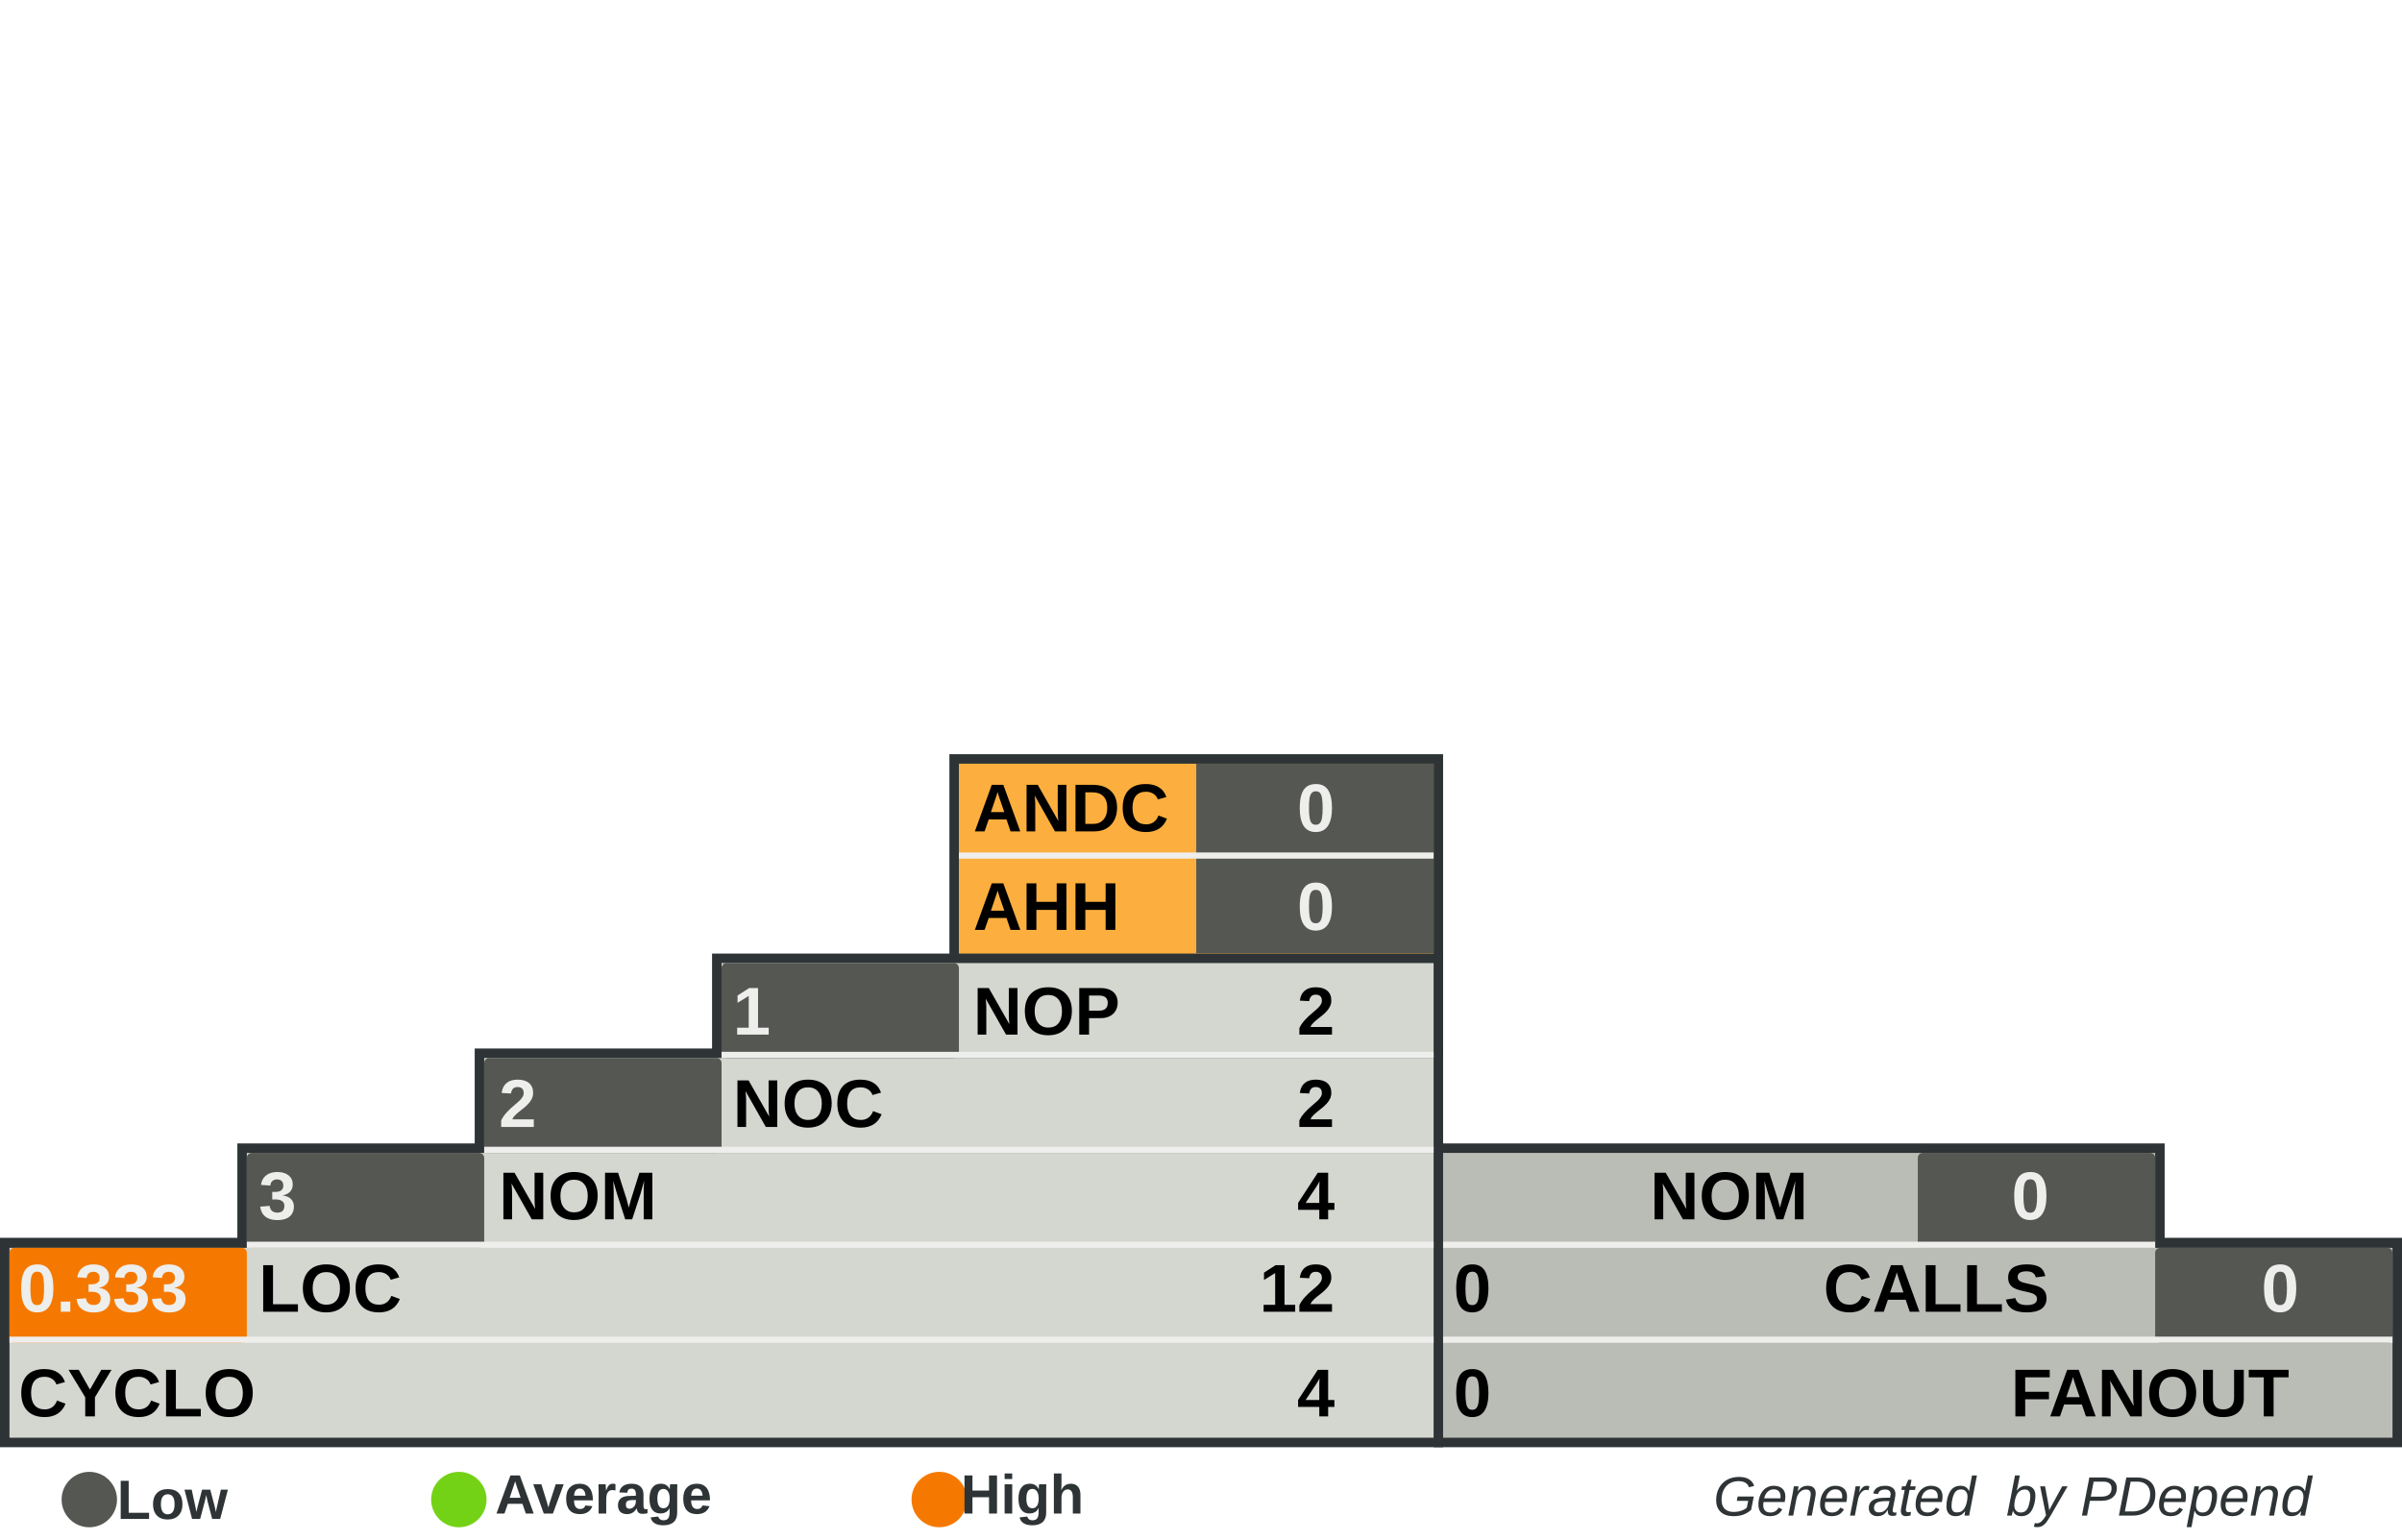
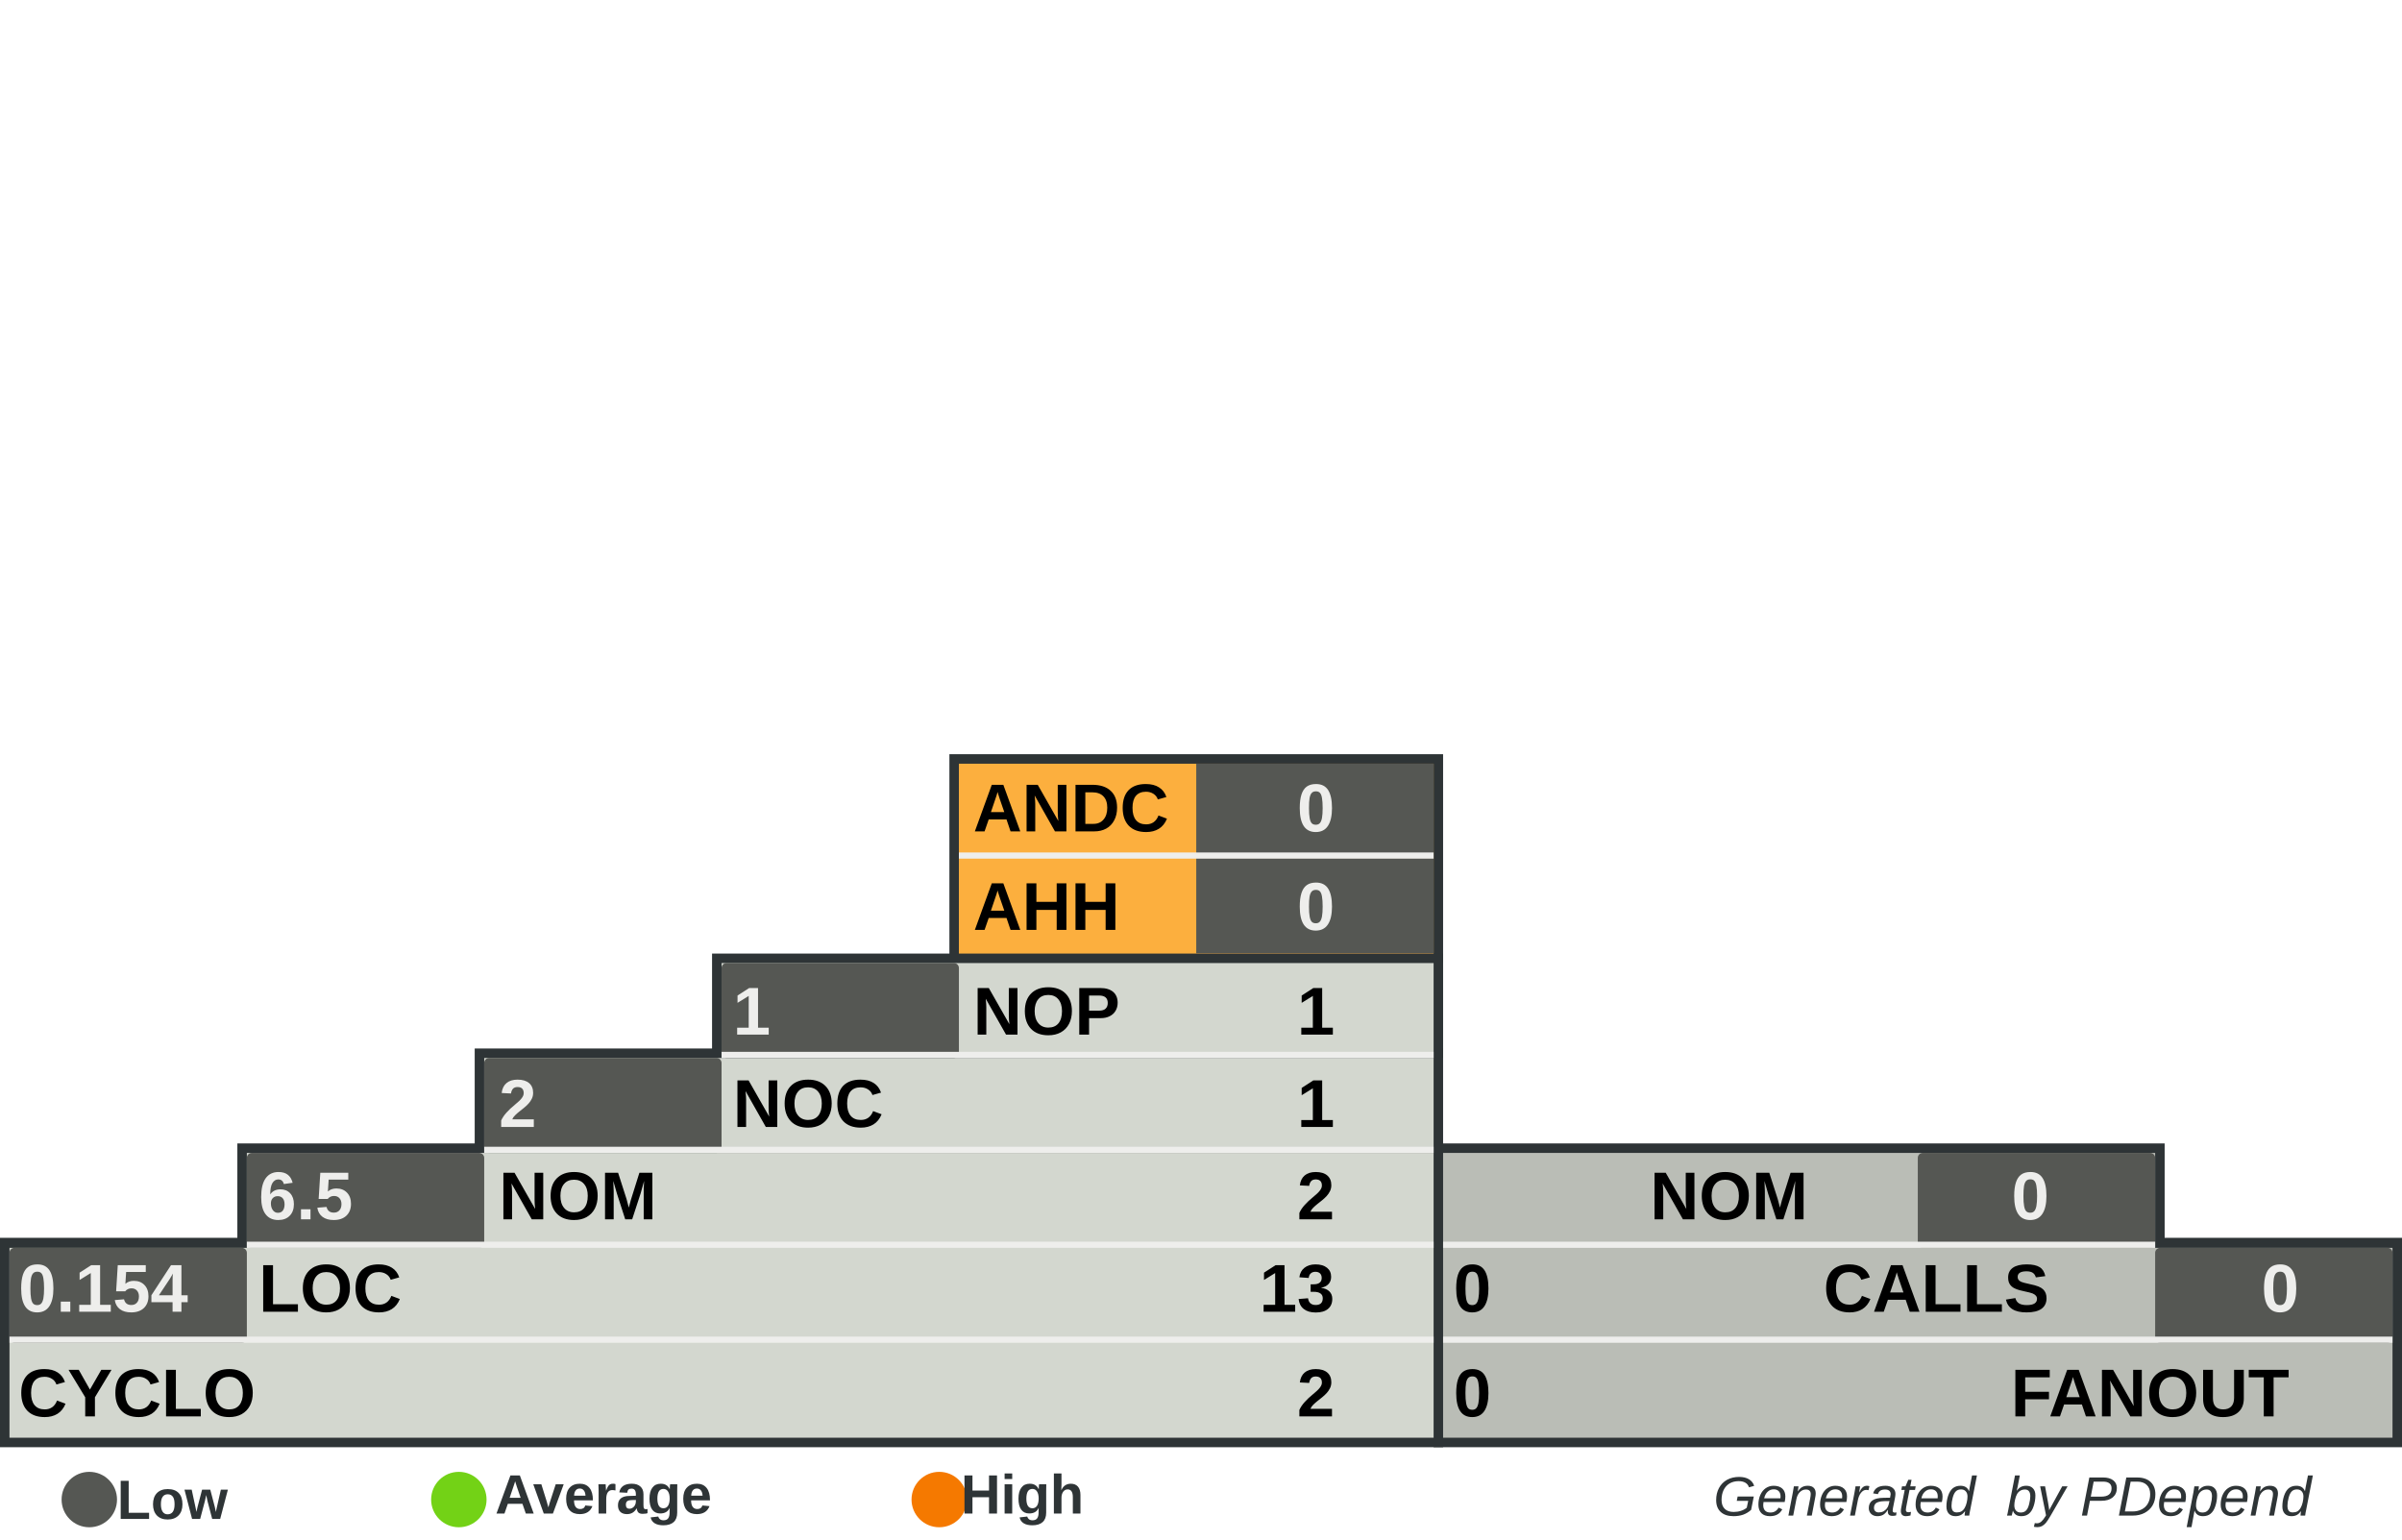
<svg xmlns="http://www.w3.org/2000/svg" width="390" height="250" id="svg5110" version="1.0">
  <defs id="defs5112">
    </defs>
  <g id="layer1">
    <rect style="fill:#555753" width="0" height="0" x="0" y="0" rx="0" ry="0" id="rect8982" xml:id="threshold.low" />
    <rect style="fill:#73d216" width="0" height="0" x="0" y="0" rx="0" ry="0" id="rect8983" xml:id="threshold.average" />
    <rect style="fill:#f57900" width="0" height="0" x="0" y="0" rx="0" ry="0" id="rect2834" xml:id="threshold.high" />
    <rect style="opacity:1;fill:#2e3436;fill-opacity:1;stroke:none;stroke-width:1;stroke-miterlimit:4;stroke-dasharray:none;stroke-opacity:1" id="rect4954" width="118.696" height="16.957" x="232.767" y="185.672" rx="2.978" ry="0" />
    <rect style="opacity:1;fill:#2e3436;fill-opacity:1;stroke:none;stroke-width:1;stroke-miterlimit:4;stroke-dasharray:none;stroke-opacity:1" id="rect4956" width="157.233" height="34" x="232.767" y="201" rx="3.945" ry="0" />
    <rect style="opacity:1;fill:#2e3436;fill-opacity:1;stroke:none;stroke-width:1;stroke-miterlimit:4;stroke-dasharray:none;stroke-opacity:1" id="rect4958" width="80.158" height="33.913" x="154.15" y="122.47" rx="2.011" ry="0" />
    <rect style="opacity:1;fill:#2e3436;fill-opacity:1;stroke:none;stroke-width:1;stroke-miterlimit:4;stroke-dasharray:none;stroke-opacity:1" id="rect4960" width="234.308" height="34" x="0" y="201" rx="5.879" ry="0" />
    <rect style="opacity:1;fill:#2e3436;fill-opacity:1;stroke:none;stroke-width:1;stroke-miterlimit:4;stroke-dasharray:none;stroke-opacity:1" id="rect4962" width="195.771" height="16.957" x="38.538" y="185.672" rx="4.912" ry="0" />
    <rect style="opacity:1;fill:#2e3436;fill-opacity:1;stroke:none;stroke-width:1;stroke-miterlimit:4;stroke-dasharray:none;stroke-opacity:1" id="rect4964" width="157.233" height="16.957" x="77.075" y="170.257" rx="3.945" ry="0" />
    <rect style="opacity:1;fill:#2e3436;fill-opacity:1;stroke:none;stroke-width:1;stroke-miterlimit:4;stroke-dasharray:none;stroke-opacity:1" id="rect4966" width="118.696" height="16.957" x="115.613" y="154.842" rx="2.978" ry="0" />
    <rect style="opacity:1;fill:#d3d7cf;fill-opacity:1;stroke:none;stroke-width:1;stroke-miterlimit:4;stroke-dasharray:none;stroke-opacity:1" id="rect4968" width="231.225" height="30.83" x="1.542" y="202.628" rx="5.801" ry="0" />
    <rect style="opacity:1;fill:#d3d7cf;fill-opacity:1;stroke:none;stroke-width:1;stroke-miterlimit:4;stroke-dasharray:none;stroke-opacity:1" id="rect4970" width="192.688" height="15.415" x="40.079" y="187.214" rx="4.834" ry="0" />
    <rect style="opacity:1;fill:#d3d7cf;fill-opacity:1;stroke:none;stroke-width:1;stroke-miterlimit:4;stroke-dasharray:none;stroke-opacity:1" id="rect4972" width="154.15" height="15.415" x="78.617" y="171.798" rx="3.868" ry="0" />
    <rect style="opacity:1;fill:#d3d7cf;fill-opacity:1;stroke:none;stroke-width:1;stroke-miterlimit:4;stroke-dasharray:none;stroke-opacity:1" id="rect4974" width="115.613" height="15.415" x="117.154" y="156.383" rx="2.901" ry="0" />
    <rect style="opacity:1;fill:#fcaf3e;fill-opacity:1;stroke:none;stroke-width:1;stroke-miterlimit:4;stroke-dasharray:none;stroke-opacity:1" id="rect4976" width="77.075" height="30.83" x="155.692" y="124.012" rx="1.934" ry="0" />
    <rect style="opacity:1;fill:#babdb6;fill-opacity:1;stroke:none;stroke-width:1;stroke-miterlimit:4;stroke-dasharray:none;stroke-opacity:1" id="rect4978" width="154.15" height="30.83" x="234.308" y="202.628" rx="3.868" ry="0" />
    <rect style="opacity:1;fill:#babdb6;fill-opacity:1;stroke:none;stroke-width:1;stroke-miterlimit:4;stroke-dasharray:none;stroke-opacity:1" id="rect4980" width="115.613" height="15.415" x="234.308" y="187.213" rx="2.901" ry="0" />
    <rect style="opacity:1;fill:#555753;fill-opacity:1;stroke:none;stroke-width:1;stroke-miterlimit:4;stroke-dasharray:none;stroke-opacity:1" id="rect4982" xml:id="rect.andc" width="38.538" height="15.43" x="194.229" y="124.012" rx="0.967" ry="0" />
    <rect style="opacity:1;fill:#555753;fill-opacity:1;stroke:none;stroke-width:1;stroke-miterlimit:4;stroke-dasharray:none;stroke-opacity:1" id="rect2851" xml:id="rect.ahh" width="38.538" height="15.4" x="194.229" y="139.412" rx="0.967" ry="0" />
    <rect style="opacity:1;fill:#555753;fill-opacity:1;stroke:none;stroke-width:1;stroke-miterlimit:4;stroke-dasharray:none;stroke-opacity:1" id="rect4984" xml:id="rect.noc-nop" width="38.538" height="15.415" x="117.154" y="156.383" rx="0.806" />
    <rect style="opacity:1;fill:#555753;fill-opacity:1;stroke:none;stroke-width:1;stroke-miterlimit:4;stroke-dasharray:none;stroke-opacity:1" id="rect4986" xml:id="rect.nom-noc" width="38.538" height="15.415" x="78.617" y="171.798" rx="0.806" />
    <rect style="opacity:1;fill:#555753;fill-opacity:1;stroke:none;stroke-width:1;stroke-miterlimit:4;stroke-dasharray:none;stroke-opacity:1" id="rect4988" xml:id="rect.loc-nom" width="38.538" height="15.415" x="40.079" y="187.213" rx="0.806" />
-     <rect style="opacity:1;fill:#f57900;fill-opacity:1;stroke:none;stroke-width:1;stroke-miterlimit:4;stroke-dasharray:none;stroke-opacity:1" id="rect4990" xml:id="rect.cyclo-loc" width="38.538" height="15.415" x="1.542" y="202.628" rx="0.806" />
+     <rect style="opacity:1;fill:#555753;fill-opacity:1;stroke:none;stroke-width:1;stroke-miterlimit:4;stroke-dasharray:none;stroke-opacity:1" id="rect4990" xml:id="rect.cyclo-loc" width="38.538" height="15.415" x="1.542" y="202.628" rx="0.806" />
    <rect style="opacity:1;fill:#555753;fill-opacity:1;stroke:none;stroke-width:1;stroke-miterlimit:4;stroke-dasharray:none;stroke-opacity:1" id="rect4992" xml:id="rect.calls-nom" width="38.538" height="15.415" x="311.383" y="187.213" rx="0.806" />
    <rect style="opacity:1;fill:#555753;fill-opacity:1;stroke:none;stroke-width:1;stroke-miterlimit:4;stroke-dasharray:none;stroke-opacity:1" id="rect4994" xml:id="rect.fanout-calls" width="38.538" height="15.415" x="349.921" y="202.628" rx="0.806" />
    <rect style="opacity:1;fill:#eeeeec;fill-opacity:1;stroke:none;stroke-width:1;stroke-miterlimit:4;stroke-dasharray:none;stroke-opacity:1" id="rect4996" width="231.225" height="1" x="1.542" y="217.043" rx="5.801" ry="0" />
    <rect style="opacity:1;fill:#eeeeec;fill-opacity:1;stroke:none;stroke-width:1;stroke-miterlimit:4;stroke-dasharray:none;stroke-opacity:1" id="rect4998" width="192.688" height="1" x="40.079" y="201.628" rx="4.834" ry="0" />
    <rect style="opacity:1;fill:#eeeeec;fill-opacity:1;stroke:none;stroke-width:1;stroke-miterlimit:4;stroke-dasharray:none;stroke-opacity:1" id="rect5000" width="154.15" height="1" x="78.617" y="186.213" rx="3.868" ry="0" />
    <rect style="opacity:1;fill:#eeeeec;fill-opacity:1;stroke:none;stroke-width:1;stroke-miterlimit:4;stroke-dasharray:none;stroke-opacity:1" id="rect5002" width="115.613" height="1" x="117.154" y="170.798" rx="2.901" ry="0" />
    <rect style="opacity:1;fill:#eeeeec;fill-opacity:1;stroke:none;stroke-width:1;stroke-miterlimit:4;stroke-dasharray:none;stroke-opacity:1" id="rect5004" width="115.613" height="1" x="234.308" y="201.628" rx="2.901" ry="0" />
    <rect style="opacity:1;fill:#eeeeec;fill-opacity:1;stroke:none;stroke-width:1;stroke-miterlimit:4;stroke-dasharray:none;stroke-opacity:1" id="rect5006" width="154.15" height="1" x="234.308" y="217.043" rx="3.868" ry="0" />
    <rect style="opacity:1;fill:#eeeeec;fill-opacity:1;stroke:none;stroke-width:1;stroke-miterlimit:4;stroke-dasharray:none;stroke-opacity:1" id="rect5008" width="77.075" height="1" x="155.692" y="138.427" rx="1.934" ry="0" />
    <text xml:space="preserve" style="font-size:11px;font-style:normal;font-variant:normal;font-weight:bold;font-stretch:normal;fill:#000000;fill-opacity:1;stroke:none;stroke-width:1px;stroke-linecap:butt;stroke-linejoin:miter;stroke-opacity:1;font-family:Arial" x="158" y="135" title="Average Number of Derived Classes" id="text5010">
      <tspan title="Average Number of Derived Classes" id="tspan5012" x="158" y="135">ANDC</tspan>
    </text>
    <text xml:space="preserve" style="font-size:11px;font-style:normal;font-variant:normal;font-weight:bold;font-stretch:normal;fill:#000000;fill-opacity:1;stroke:none;stroke-width:1px;stroke-linecap:butt;stroke-linejoin:miter;stroke-opacity:1;font-family:Arial" x="158" y="151" title="Average Hierarchy Height" id="text5014">
      <tspan title="Average Hierarchy Height" id="tspan5016" x="158" y="151">AHH</tspan>
    </text>
    <text xml:space="preserve" style="font-size:11px;font-style:normal;font-variant:normal;font-weight:bold;font-stretch:normal;fill:#000000;fill-opacity:1;stroke:none;stroke-width:1px;stroke-linecap:butt;stroke-linejoin:miter;stroke-opacity:1;font-family:Arial" x="158" y="168" title="Number Of Packages" id="text5018">
      <tspan title="Number Of Packages" id="tspan5020" x="158" y="168">NOP</tspan>
    </text>
    <text xml:space="preserve" style="font-size:11px;font-style:normal;font-variant:normal;font-weight:bold;font-stretch:normal;fill:#000000;fill-opacity:1;stroke:none;stroke-width:1px;stroke-linecap:butt;stroke-linejoin:miter;stroke-opacity:1;font-family:Arial" x="119" y="183" id="text5022" title="Number Of Classes" transform="scale(0.9999985,1.000001)">
      <tspan title="Number Of Classes" id="tspan5024" x="119" y="183">NOC</tspan>
    </text>
    <text xml:space="preserve" style="font-size:11px;font-style:normal;font-variant:normal;font-weight:bold;font-stretch:normal;fill:#000000;fill-opacity:1;stroke:none;stroke-width:1px;stroke-linecap:butt;stroke-linejoin:miter;stroke-opacity:1;font-family:Arial" x="81" y="198" id="text5026" title="Number Of Methods (Methods+Functions)" transform="scale(0.9999985,1.000001)">
      <tspan title="Number Of Methods (Methods+Functions)" id="tspan5028" x="81" y="198">NOM</tspan>
    </text>
    <text xml:space="preserve" style="font-size:11px;font-style:normal;font-variant:normal;font-weight:bold;font-stretch:normal;fill:#000000;fill-opacity:1;stroke:none;stroke-width:1px;stroke-linecap:butt;stroke-linejoin:miter;stroke-opacity:1;font-family:Arial" x="42" y="213" id="text5030" title="Lines Of Code (Non Comment and Non Whitespace Lines)" transform="scale(0.9999985,1.000001)">
      <tspan title="Lines Of Code (Non Comment and Non Whitespace Lines)" id="tspan5032" x="42" y="213">LOC</tspan>
    </text>
    <text xml:space="preserve" style="font-size:11px;font-style:normal;font-variant:normal;font-weight:bold;font-stretch:normal;fill:#000000;fill-opacity:1;stroke:none;stroke-width:1px;stroke-linecap:butt;stroke-linejoin:miter;stroke-opacity:1;font-family:Arial" x="3" y="230" id="text5034" title="Cyclomatic Complexity" transform="scale(0.9999985,1.000001)">
      <tspan title="Cyclomatic Complexity" id="tspan5036" x="3" y="230">CYCLO</tspan>
    </text>
    <text xml:space="preserve" style="font-size:11px;font-style:normal;font-variant:normal;font-weight:bold;font-stretch:normal;text-align:end;text-anchor:end;fill:#000000;fill-opacity:1;stroke:none;stroke-width:1px;stroke-linecap:butt;stroke-linejoin:miter;stroke-opacity:1;font-family:Arial" x="308.858" y="198" id="text5038" title="Number Of Methods (Methods+Functions)" transform="scale(0.9999985,1.000001)">
      <tspan title="Number Of Methods (Methods+Functions)" id="tspan5040" x="308.858" y="198">NOM</tspan>
    </text>
    <text xml:space="preserve" style="font-size:11px;font-style:normal;font-variant:normal;font-weight:bold;font-stretch:normal;text-anchor:end;fill:#000000;fill-opacity:1;stroke:none;stroke-width:1px;stroke-linecap:butt;stroke-linejoin:miter;stroke-opacity:1;font-family:Arial" x="348" y="213" id="text5042" title="Number of Operation Calls" transform="scale(0.9999985,1.000001)">
      <tspan title="Number of Operation Calls" id="tspan5044" x="348" y="213">CALLS</tspan>
    </text>
    <text xml:space="preserve" style="font-size:11px;font-style:normal;font-variant:normal;font-weight:bold;font-stretch:normal;text-anchor:end;fill:#000000;fill-opacity:1;stroke:none;stroke-width:1px;stroke-linecap:butt;stroke-linejoin:miter;stroke-opacity:1;font-family:Arial" x="387" y="230" id="text5046" title="Number of Called Classes" transform="scale(0.9999985,1.000001)">
      <tspan title="Number of Called Classes" id="tspan5048" x="387" y="230">FANOUT</tspan>
    </text>
    <text xml:space="preserve" style="font-size:11px;font-style:normal;font-variant:normal;font-weight:bold;font-stretch:normal;fill:#000000;fill-opacity:1;stroke:none;stroke-width:1px;stroke-linecap:butt;stroke-linejoin:miter;stroke-opacity:1;font-family:Arial" title="Number of Called Classes" x="236" y="230" id="text5050" transform="scale(0.9999985,1.000001)">
      <tspan title="Number of Called Classes" id="tspan5052" xml:id="pdepend.fanout" x="236" y="230">0</tspan>
    </text>
    <text xml:space="preserve" style="font-size:11px;font-style:normal;font-variant:normal;font-weight:bold;font-stretch:normal;fill:#000000;fill-opacity:1;stroke:none;stroke-width:1px;stroke-linecap:butt;stroke-linejoin:miter;stroke-opacity:1;font-family:Arial" title="Number of Operation Calls" x="236" y="213" id="text5054" transform="scale(0.9999985,1.000001)">
      <tspan title="Number of Operation Calls" id="tspan5056" xml:id="pdepend.calls" x="236" y="213">0</tspan>
    </text>
    <text xml:space="preserve" style="font-size:11px;font-style:normal;font-variant:normal;font-weight:bold;font-stretch:normal;text-anchor:end;fill:#000000;fill-opacity:1;stroke:none;stroke-width:1px;stroke-linecap:butt;stroke-linejoin:miter;stroke-opacity:1;font-family:Arial" title="Cyclomatic Complexity" x="232" y="230" id="text5058" transform="scale(0.9999985,1.000001)">
-       <tspan title="Cyclomatic Complexity" id="tspan5060" xml:id="pdepend.cyclo" x="232" y="230">4</tspan>
+       <tspan title="Cyclomatic Complexity" id="tspan5060" xml:id="pdepend.cyclo" x="232" y="230">2</tspan>
    </text>
    <text xml:space="preserve" style="font-size:11px;font-style:normal;font-variant:normal;font-weight:bold;font-stretch:normal;text-anchor:end;fill:#000000;fill-opacity:1;stroke:none;stroke-width:1px;stroke-linecap:butt;stroke-linejoin:miter;stroke-opacity:1;font-family:Arial" title="Lines Of Code (Non Comment and Non Whitespace Lines)" x="232" y="213" id="text5062" transform="scale(0.9999985,1.000001)">
-       <tspan xml:id="pdepend.loc" title="Lines Of Code (Non Comment and Non Whitespace Lines)" id="tspan5064" x="232" y="213">12</tspan>
+       <tspan xml:id="pdepend.loc" title="Lines Of Code (Non Comment and Non Whitespace Lines)" id="tspan5064" x="232" y="213">13</tspan>
    </text>
    <text xml:space="preserve" style="font-size:11px;font-style:normal;font-variant:normal;font-weight:bold;font-stretch:normal;text-anchor:end;fill:#000000;fill-opacity:1;stroke:none;stroke-width:1px;stroke-linecap:butt;stroke-linejoin:miter;stroke-opacity:1;font-family:Arial" title="Number Of Methods (Methods+Functions)" x="232" y="198" id="text5066" transform="scale(0.9999985,1.000001)">
-       <tspan title="Number Of Methods (Methods+Functions)" id="tspan5068" xml:id="pdepend.nom" x="232" y="198">4</tspan>
+       <tspan title="Number Of Methods (Methods+Functions)" id="tspan5068" xml:id="pdepend.nom" x="232" y="198">2</tspan>
    </text>
    <text xml:space="preserve" style="font-size:11px;font-style:normal;font-variant:normal;font-weight:bold;font-stretch:normal;text-anchor:end;fill:#000000;fill-opacity:1;stroke:none;stroke-width:1px;stroke-linecap:butt;stroke-linejoin:miter;stroke-opacity:1;font-family:Arial" title="Number Of Packages" x="232" y="168" id="text5070" transform="scale(0.9999985,1.000001)">
-       <tspan title="Number Of Packages" id="tspan5072" xml:id="pdepend.nop" x="232" y="168">2</tspan>
+       <tspan title="Number Of Packages" id="tspan5072" xml:id="pdepend.nop" x="232" y="168">1</tspan>
    </text>
    <text xml:space="preserve" style="font-size:11px;font-style:normal;font-variant:normal;font-weight:bold;font-stretch:normal;text-anchor:end;fill:#000000;fill-opacity:1;stroke:none;stroke-width:1px;stroke-linecap:butt;stroke-linejoin:miter;stroke-opacity:1;font-family:Arial" title="Number Of Classes" x="232" y="183" id="text5074" transform="scale(0.9999985,1.000001)">
-       <tspan title="Number Of Classes" id="tspan5076" xml:id="pdepend.noc" x="232" y="183">2</tspan>
+       <tspan title="Number Of Classes" id="tspan5076" xml:id="pdepend.noc" x="232" y="183">1</tspan>
    </text>
    <text xml:space="preserve" style="font-size:11px;font-style:normal;font-variant:normal;font-weight:bold;font-stretch:normal;text-anchor:end;fill:#eeeeec;fill-opacity:1;stroke:none;stroke-width:1px;stroke-linecap:butt;stroke-linejoin:miter;stroke-opacity:1;font-family:Arial" title="Average Number of Derived Classes" x="232" y="135" id="text5078" transform="scale(0.9999985,1.000001)">
      <tspan title="Average Number of Derived Classes" id="tspan5080" xml:id="pdepend.andc" x="232" y="135">0</tspan>
    </text>
    <text xml:space="preserve" style="font-size:11px;font-style:normal;font-variant:normal;font-weight:bold;font-stretch:normal;text-anchor:end;fill:#eeeeec;fill-opacity:1;stroke:none;stroke-width:1px;stroke-linecap:butt;stroke-linejoin:miter;stroke-opacity:1;font-family:Arial" title="Average Hierarchy Height" x="232" y="151" id="text5082" transform="scale(0.9999985,1.000001)">
      <tspan title="Average Hierarchy Height" id="tspan5084" xml:id="pdepend.ahh" x="232" y="151">0</tspan>
    </text>
    <text xml:space="preserve" style="font-size:11px;font-style:normal;font-variant:normal;font-weight:bold;font-stretch:normal;fill:#eeeeec;fill-opacity:1;stroke:none;stroke-width:1px;stroke-linecap:butt;stroke-linejoin:miter;stroke-opacity:1;font-family:Arial" title="Ratio: Number of Classes / Number of Packages" x="119" y="168" id="text5086" transform="scale(0.9999985,1.000001)">
      <tspan title="Ratio: Number of Classes / Number of Packages" id="tspan5088" xml:id="pdepend.noc-nop" x="119" y="168">1</tspan>
    </text>
    <text xml:space="preserve" style="font-size:11px;font-style:normal;font-variant:normal;font-weight:bold;font-stretch:normal;fill:#eeeeec;fill-opacity:1;stroke:none;stroke-width:1px;stroke-linecap:butt;stroke-linejoin:miter;stroke-opacity:1;font-family:Arial" title="Ratio: Number of Methods / Number of Classes" x="81" y="183" id="text5090" transform="scale(0.9999985,1.000001)">
      <tspan title="Ratio: Number of Methods / Number of Classes" id="tspan5092" xml:id="pdepend.nom-noc" x="81" y="183">2</tspan>
    </text>
    <text xml:space="preserve" style="font-size:11px;font-style:normal;font-variant:normal;font-weight:bold;font-stretch:normal;fill:#eeeeec;fill-opacity:1;stroke:none;stroke-width:1px;stroke-linecap:butt;stroke-linejoin:miter;stroke-opacity:1;font-family:Arial" title="Ratio: Lines of Code / Number of Methods" x="42" y="198" id="text5094" transform="scale(0.9999985,1.000001)">
-       <tspan title="Ratio: Lines of Code / Number of Methods" id="tspan5096" xml:id="pdepend.loc-nom" x="42" y="198">3</tspan>
+       <tspan title="Ratio: Lines of Code / Number of Methods" id="tspan5096" xml:id="pdepend.loc-nom" x="42" y="198">6.5</tspan>
    </text>
    <text xml:space="preserve" style="font-size:11px;font-style:normal;font-variant:normal;font-weight:bold;font-stretch:normal;fill:#eeeeec;fill-opacity:1;stroke:none;stroke-width:1px;stroke-linecap:butt;stroke-linejoin:miter;stroke-opacity:1;font-family:Arial" title="Ratio: Cyclomatic Complexity / Lines of Code" x="3" y="213" id="text5098" transform="scale(0.9999985,1.000001)">
-       <tspan title="Ratio: Cyclomatic Complexity / Lines of Code" id="tspan5100" xml:id="pdepend.cyclo-loc" x="3" y="213">0.333</tspan>
+       <tspan title="Ratio: Cyclomatic Complexity / Lines of Code" id="tspan5100" xml:id="pdepend.cyclo-loc" x="3" y="213">0.154</tspan>
    </text>
    <text xml:space="preserve" style="font-size:11px;font-style:normal;font-variant:normal;font-weight:bold;font-stretch:normal;text-anchor:end;fill:#eeeeec;fill-opacity:1;stroke:none;stroke-width:1px;stroke-linecap:butt;stroke-linejoin:miter;stroke-opacity:1;font-family:Arial" title="Ratio: Number of Called Classes(FANOUT) / Number of Operation Calls" x="388.563" y="213" id="text5102" transform="scale(0.9999985,1.000001)">
      <tspan title="Ratio: Number of Called Classes(FANOUT) / Number of Operation Calls" id="tspan5104" xml:id="pdepend.fanout-calls" x="388.563" y="213">0</tspan>
    </text>
    <text xml:space="preserve" style="font-size:11px;font-style:normal;font-variant:normal;font-weight:bold;font-stretch:normal;text-anchor:end;fill:#eeeeec;fill-opacity:1;stroke:none;stroke-width:1px;stroke-linecap:butt;stroke-linejoin:miter;stroke-opacity:1;font-family:Arial" title="Ratio: Number of Operation Calls / Number of Methods (Methods+Functions)" x="348" y="198" id="text5106" transform="scale(0.9999985,1.000001)">
      <tspan title="Ratio: Number of Operation Calls / Number of Methods (Methods+Functions)" id="tspan5108" xml:id="pdepend.calls-nom" x="348" y="198">0</tspan>
    </text>
    <text xml:space="preserve" style="font-size:8px;font-style:normal;font-variant:normal;font-weight:bold;font-stretch:normal;text-align:end;text-anchor:end;fill:#2e3436;fill-opacity:1;stroke:none;stroke-width:1px;stroke-linecap:butt;stroke-linejoin:miter;stroke-opacity:1;font-family:Arial" x="386.395" y="246.106" id="text2692">
      <tspan id="tspan2694" x="386.395" y="246.106" style="font-size:9px;font-style:italic;font-variant:normal;font-weight:normal;font-stretch:normal;text-align:end;text-anchor:end;fill:#2e3436;font-family:Arial;">Generated  by PDepend</tspan>
    </text>
    <path style="opacity:1;fill:#555753;fill-opacity:1;stroke:none;stroke-width:1;stroke-miterlimit:4;stroke-dasharray:none;stroke-opacity:1" id="path3780" d="M 65.333,285.667 A 12,10.333 0 1 1 41.333,285.667 A 12,10.333 0 1 1 65.333,285.667 z" transform="matrix(0.375,0,0,0.4354839,-5.5,119.0968)" />
    <text xml:space="preserve" style="font-size:8px;font-style:normal;font-weight:bold;text-align:center;text-anchor:middle;fill:#2e3436;fill-opacity:1;stroke:none;stroke-width:1px;stroke-linecap:butt;stroke-linejoin:miter;stroke-opacity:1;font-family:URW Chancery L;" x="32.387" y="246.642" id="text3782">
      <tspan id="tspan3784" x="32.387" y="246.642" style="font-size:9px;font-style:normal;font-variant:normal;font-weight:bold;font-stretch:normal;fill:#2e3436;font-family:Arial;">Low</tspan>
    </text>
    <path style="opacity:1;fill:#73d216;fill-opacity:1;stroke:none;stroke-width:1;stroke-miterlimit:4;stroke-dasharray:none;stroke-opacity:1" id="path3786" d="M 65.333,285.667 A 12,10.333 0 1 1 41.333,285.667 A 12,10.333 0 1 1 65.333,285.667 z" transform="matrix(0.375,0,0,0.4354839,54.5,119.0968)" />
    <text xml:space="preserve" style="font-size:8px;font-style:normal;font-weight:bold;text-align:center;text-anchor:middle;fill:#2e3436;fill-opacity:1;stroke:none;stroke-width:1px;stroke-linecap:butt;stroke-linejoin:miter;stroke-opacity:1;font-family:URW Chancery L;" x="102.387" y="245.774" id="text3788">
      <tspan id="tspan3790" x="102.387" y="245.774" style="font-size:9px;font-style:normal;font-variant:normal;font-weight:bold;font-stretch:normal;fill:#2e3436;font-family:Arial;">Average</tspan>
    </text>
    <path style="opacity:1;fill:#f57900;fill-opacity:1;stroke:none;stroke-width:1;stroke-miterlimit:4;stroke-dasharray:none;stroke-opacity:1" id="path3792" d="M 65.333,285.667 A 12,10.333 0 1 1 41.333,285.667 A 12,10.333 0 1 1 65.333,285.667 z" transform="matrix(0.375,0,0,0.4354839,132.5,119.0968)" />
    <text xml:space="preserve" style="font-size:8px;font-style:normal;font-weight:bold;text-align:center;text-anchor:middle;fill:#2e3436;fill-opacity:1;stroke:none;stroke-width:1px;stroke-linecap:butt;stroke-linejoin:miter;stroke-opacity:1;font-family:URW Chancery L;" x="170.387" y="245.774" id="text3794">
      <tspan id="tspan3796" x="170.387" y="245.774" style="font-size:9px;font-style:normal;font-variant:normal;font-weight:bold;font-stretch:normal;fill:#2e3436;font-family:Arial;">High</tspan>
    </text>
  </g>
</svg>
